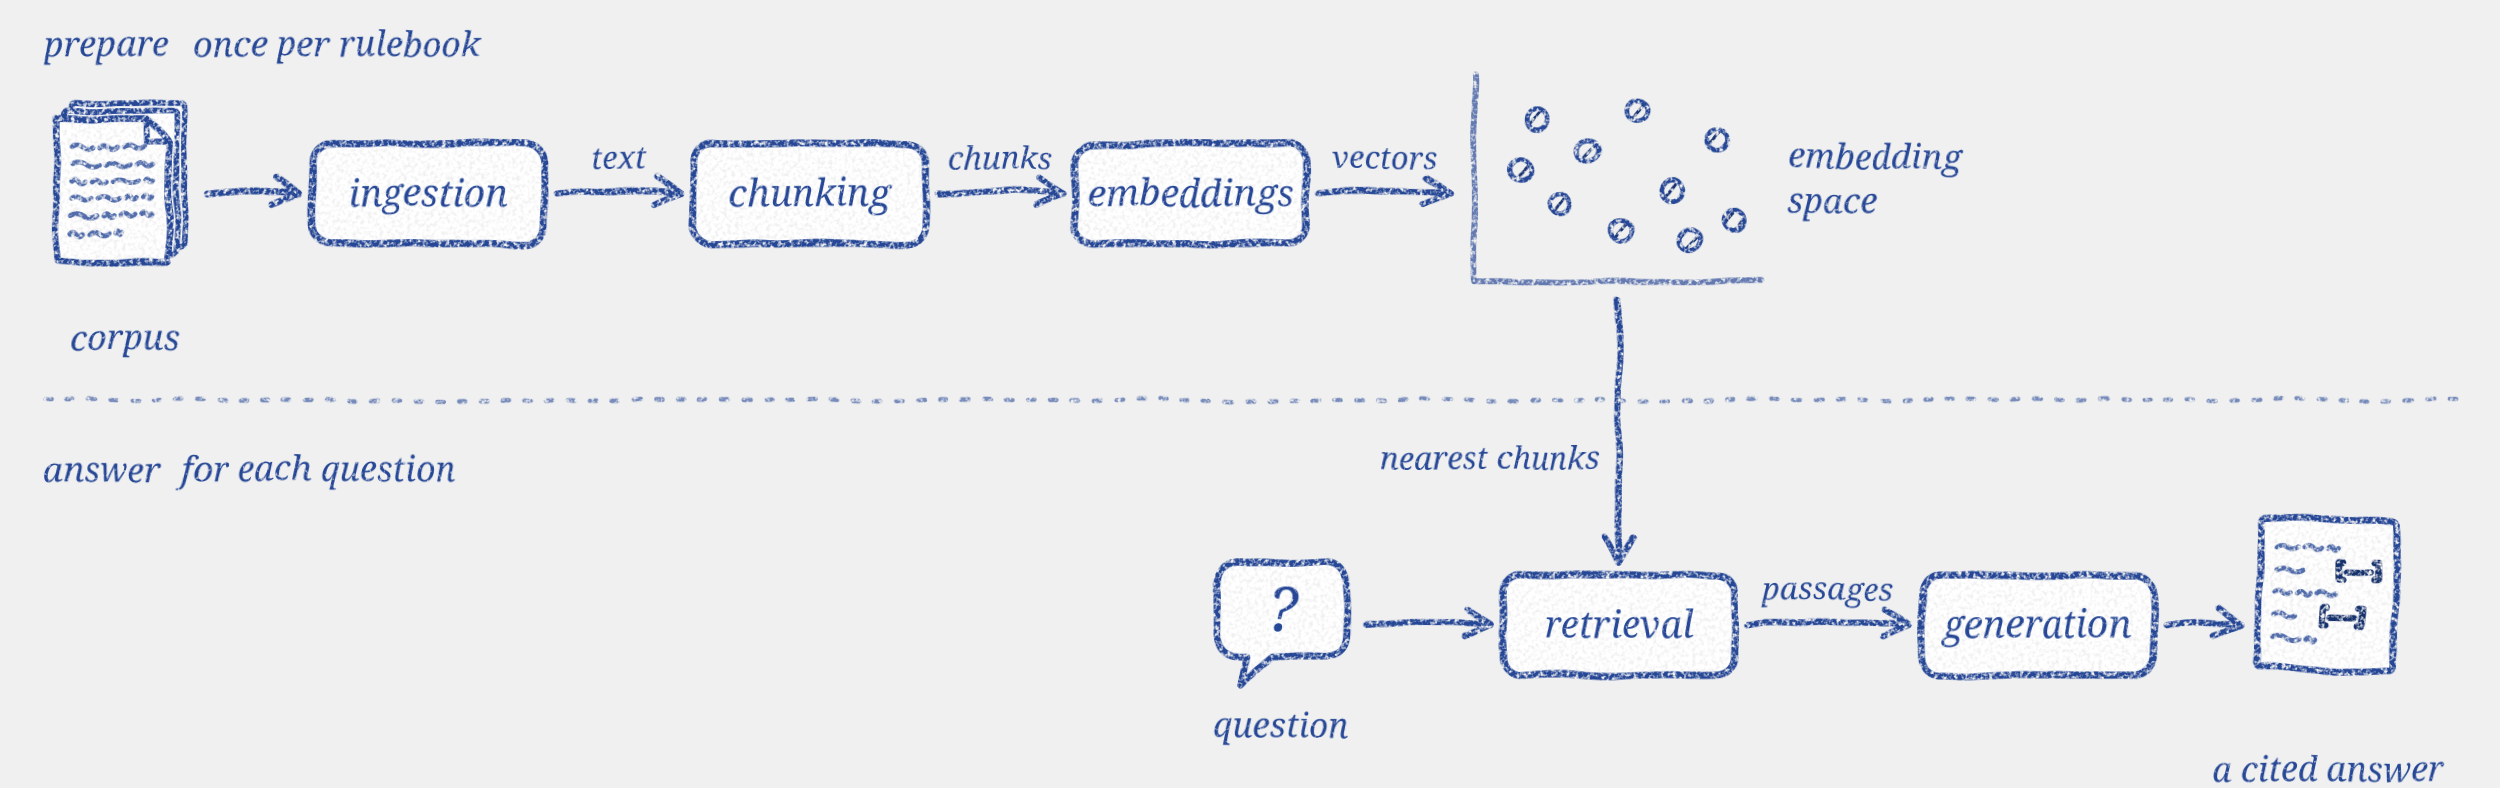
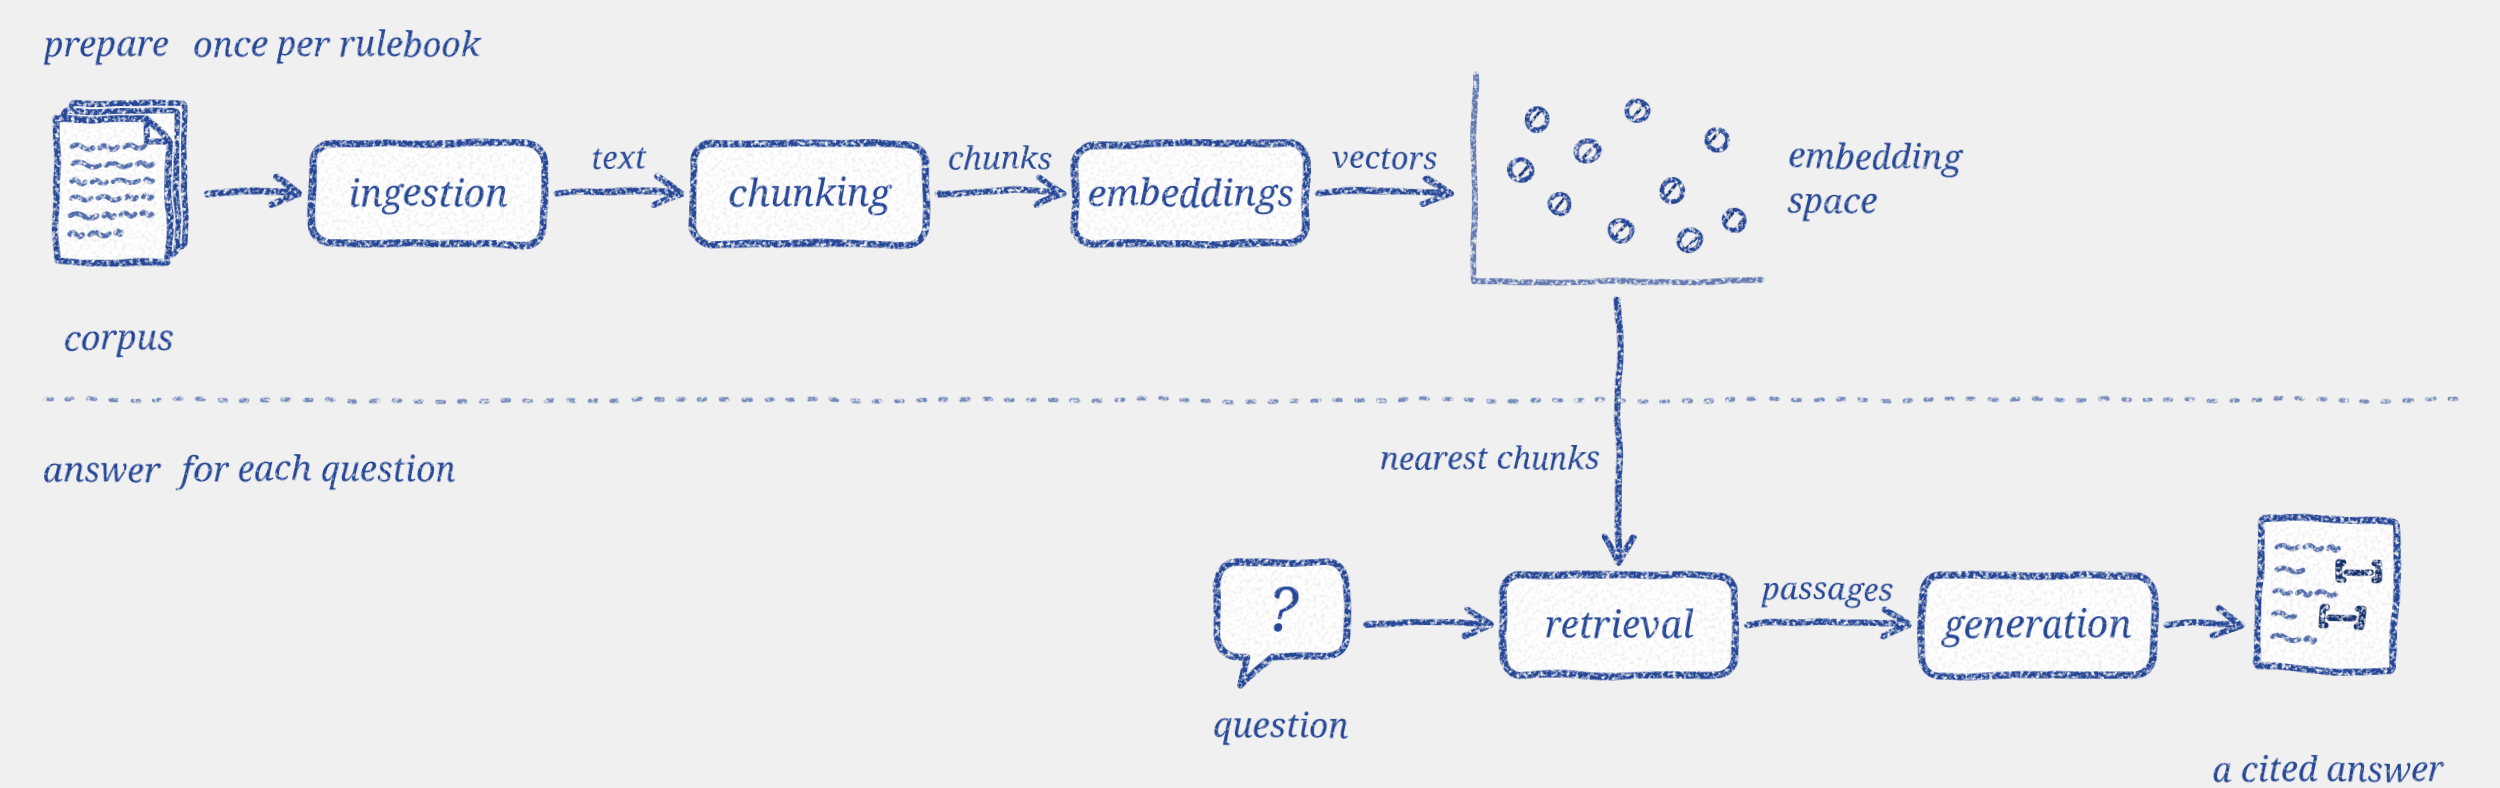
<svg xmlns="http://www.w3.org/2000/svg" viewBox="0 0 800 252" role="img" aria-label="Flow in two parts. Prepare, once per rulebook: a rulebook corpus through ingestion, chunking and embeddings into embedding space. Answer, for each question: retrieval searches that space, and generation writes a cited answer">
  <style>.ink path, .ink rect, .ink ellipse, .ink polygon, .ink circle { vector-effect: non-scaling-stroke; } .lines text { display: none; } .words :not(g):not(text) { display: none; }</style>
  <defs>
    <filter id="crayon" x="-5%" y="-5%" width="110%" height="110%">
      <feTurbulence type="fractalNoise" baseFrequency="0.05" numOctaves="2" seed="4" result="wob" />
      <feDisplacementMap in="SourceGraphic" in2="wob" scale="2.2" xChannelSelector="R" yChannelSelector="G" result="moved" />
      <feTurbulence type="fractalNoise" baseFrequency="0.8" numOctaves="2" seed="9" result="grain" />
      <feColorMatrix in="grain" type="matrix" values="0 0 0 0 0  0 0 0 0 0  0 0 0 0 0  -3 0 0 0 2.3" result="tooth" />
      <feComposite in="moved" in2="tooth" operator="in" />
    </filter>
    <filter id="crayon-words" x="-5%" y="-5%" width="110%" height="110%">
      <feTurbulence type="fractalNoise" baseFrequency="0.05" numOctaves="2" seed="4" result="wob" />
      <feDisplacementMap in="SourceGraphic" in2="wob" scale="1.4" xChannelSelector="R" yChannelSelector="G" result="moved" />
      <feTurbulence type="fractalNoise" baseFrequency="0.8" numOctaves="2" seed="9" result="grain" />
      <feColorMatrix in="grain" type="matrix" values="0 0 0 0 0  0 0 0 0 0  0 0 0 0 0  -3 0 0 0 2.8" result="tooth" />
      <feComposite in="moved" in2="tooth" operator="in" />
    </filter>
    <pattern id="h-tight-100" width="4" height="4" patternUnits="userSpaceOnUse" patternTransform="rotate(40) scale(1)">
      <line x1="0" y1="0" x2="0" y2="4" stroke="#18316d" stroke-width="2.0" opacity="1.0" />
    </pattern>
  </defs>
  <g class="ink lines" filter="url(#crayon)" fill="none" stroke="#264796" stroke-linecap="round" stroke-linejoin="round">
    <text x="14" y="18" text-anchor="start" font-family="Georgia, serif" font-style="italic" font-size="11" fill="#264796" stroke="none">prepare</text>
    <text x="62" y="18" text-anchor="start" font-family="Georgia, serif" font-style="italic" font-size="11" fill="#264796" stroke="none">once per rulebook</text>
    <g transform="translate(18 38) scale(0.62)">
      <rect x="8" y="-8" width="58" height="74" rx="2" fill="#fff" stroke-width="1.89" />
      <rect x="4" y="-4" width="58" height="74" rx="2" fill="#fff" stroke-width="1.89" />
      <g transform="rotate(0.0 29.0 37.0)">
        <path d="M0 0 L46 0 L58 12 L58 74 L0 74 Z" fill="#fff" stroke-width="2.17" />
        <path d="M46 0 L46 12 L58 12" stroke-width="1.74" />
        <path d="M8.0 14.0 q 2.8 -2 5.5 0 t 5.5 0 M22.5 14.0 q 2.2 -2 4.5 0 t 4.5 0 M35.0 14.0 q 2.5 -2 5.0 0 t 5.0 0 M8.0 23.0 q 3.5 -2 7.0 0 t 7.0 0 M25.5 23.0 q 3.2 -2 6.5 0 t 6.5 0 M42.0 23.0 q 2.0 -2 4.0 0 t 4.0 0 M8.0 32.0 q 1.8 -2 3.5 0 t 3.5 0 M18.5 32.0 q 1.8 -2 3.5 0 t 3.5 0 M29.0 32.0 q 3.5 -2 7.0 0 t 7.0 0 M46.5 32.0 q 0.9 -2 1.8 0 t 1.8 0 M8.0 41.0 q 2.5 -2 5.0 0 t 5.0 0 M21.5 41.0 q 2.8 -2 5.5 0 t 5.5 0 M36.0 41.0 q 1.5 -2 3.0 0 t 3.0 0 M45.5 41.0 q 1.1 -2 2.2 0 t 2.2 0 M8.0 50.0 q 3.2 -2 6.5 0 t 6.5 0 M24.5 50.0 q 1.2 -2 2.5 0 t 2.5 0 M33.0 50.0 q 2.0 -2 4.0 0 t 4.0 0 M44.5 50.0 q 1.2 -2 2.5 0 t 2.5 0 M8.0 59.0 q 1.5 -2 3.0 0 t 3.0 0 M17.5 59.0 q 2.2 -2 4.5 0 t 4.5 0 M30.0 59.0 q 0.8 -2 1.6 0 t 1.6 0" stroke-width="1.59" opacity="0.8" />
      </g>
    </g>
-     <text x="40" y="112" text-anchor="middle" font-family="Georgia, serif" font-style="italic" font-size="11" fill="#264796" stroke="none">corpus</text>
+     <text x="38" y="112" text-anchor="middle" font-family="Georgia, serif" font-style="italic" font-size="11" fill="#264796" stroke="none">corpus</text>
    <path d="M66.0 62.0 Q 81.0 60.0 96.0 62.0" stroke-width="2.03" />
    <path d="M88.7 56.6 L96.0 62.0 L87.5 65.3" stroke-width="2.03" />
    <rect x="100" y="46" width="74" height="32" rx="6" fill="#fff" stroke-width="2.32" />
    <text x="137.0" y="66" text-anchor="middle" font-family="Georgia, serif" font-style="italic" font-size="12" fill="#264796" stroke="none">ingestion</text>
    <rect x="222" y="46" width="74" height="32" rx="6" fill="#fff" stroke-width="2.32" />
    <text x="259.0" y="66" text-anchor="middle" font-family="Georgia, serif" font-style="italic" font-size="12" fill="#264796" stroke="none">chunking</text>
    <rect x="344" y="46" width="74" height="32" rx="6" fill="#fff" stroke-width="2.32" />
    <text x="381.0" y="66" text-anchor="middle" font-family="Georgia, serif" font-style="italic" font-size="12" fill="#264796" stroke="none">embeddings</text>
    <path d="M178.0 62.0 Q 198.0 60.0 218.0 62.0" stroke-width="2.03" />
    <path d="M210.5 56.8 L218.0 62.0 L209.6 65.6" stroke-width="2.03" />
    <text x="198.0" y="54.0" text-anchor="middle" font-family="Georgia, serif" font-style="italic" font-size="10" fill="#264796" stroke="none">text</text>
    <path d="M300.0 62.0 Q 320.0 60.0 340.0 62.0" stroke-width="2.03" />
    <path d="M332.5 56.8 L340.0 62.0 L331.6 65.6" stroke-width="2.03" />
    <text x="320.0" y="54.0" text-anchor="middle" font-family="Georgia, serif" font-style="italic" font-size="10" fill="#264796" stroke="none">chunks</text>
    <path d="M422.0 62.0 Q 443.0 60.0 464.0 62.0" stroke-width="2.03" />
    <path d="M456.5 56.9 L464.0 62.0 L455.6 65.6" stroke-width="2.03" />
    <text x="443.0" y="54.0" text-anchor="middle" font-family="Georgia, serif" font-style="italic" font-size="10" fill="#264796" stroke="none">vectors</text>
    <path d="M472 24 L472 90 L564 90" stroke-width="1.89" opacity="0.7" />
    <circle cx="491.8" cy="38.4" r="3.4" fill="url(#h-tight-100)" stroke-width="1.59" />
    <circle cx="508.0" cy="48.0" r="3.4" fill="url(#h-tight-100)" stroke-width="1.59" />
    <circle cx="524.2" cy="35.2" r="3.4" fill="url(#h-tight-100)" stroke-width="1.59" />
    <circle cx="499.0" cy="65.6" r="3.4" fill="url(#h-tight-100)" stroke-width="1.59" />
    <circle cx="535.0" cy="60.8" r="3.4" fill="url(#h-tight-100)" stroke-width="1.59" />
    <circle cx="549.4" cy="44.8" r="3.4" fill="url(#h-tight-100)" stroke-width="1.59" />
    <circle cx="518.8" cy="73.6" r="3.4" fill="url(#h-tight-100)" stroke-width="1.59" />
    <circle cx="554.8" cy="70.4" r="3.4" fill="url(#h-tight-100)" stroke-width="1.59" />
    <circle cx="486.4" cy="54.4" r="3.4" fill="url(#h-tight-100)" stroke-width="1.59" />
    <circle cx="540.4" cy="76.8" r="3.4" fill="url(#h-tight-100)" stroke-width="1.59" />
    <text x="572" y="54" text-anchor="start" font-family="Georgia, serif" font-style="italic" font-size="11" fill="#264796" stroke="none">embedding</text>
    <text x="572" y="68" text-anchor="start" font-family="Georgia, serif" font-style="italic" font-size="11" fill="#264796" stroke="none">space</text>
    <path d="M14 128 H786" stroke-width="1.45" stroke-dasharray="2 5" opacity="0.6" />
    <text x="14" y="154" text-anchor="start" font-family="Georgia, serif" font-style="italic" font-size="11" fill="#264796" stroke="none">answer</text>
    <text x="58" y="154" text-anchor="start" font-family="Georgia, serif" font-style="italic" font-size="11" fill="#264796" stroke="none">for each question</text>
    <path d="M397.0 180 H423.0 Q431.0 180 431.0 188 V202 Q431.0 210 423.0 210 H407.0 L397.0 219 L399.0 210 H397.0 Q389.0 210 389.0 202 V188 Q389.0 180 397.0 180 Z" fill="#fff" stroke-width="2.17" />
    <text x="410.0" y="202.0" text-anchor="middle" font-family="Georgia, serif" font-style="italic" font-size="20" fill="#264796" stroke="none">?</text>
    <text x="410.0" y="236" text-anchor="middle" font-family="Georgia, serif" font-style="italic" font-size="11" fill="#264796" stroke="none">question</text>
    <path d="M437.0 200.0 Q 457.0 198.0 477.0 200.0" stroke-width="2.03" />
    <path d="M469.5 194.8 L477.0 200.0 L468.6 203.6" stroke-width="2.03" />
    <rect x="481.0" y="184" width="74" height="32" rx="6" fill="#fff" stroke-width="2.32" />
    <text x="518.0" y="204" text-anchor="middle" font-family="Georgia, serif" font-style="italic" font-size="12" fill="#264796" stroke="none">retrieval</text>
    <path d="M518.0 96.0 Q 518.0 138.0 518.0 180.0" stroke-width="2.03" />
    <path d="M522.4 172.0 L518.0 180.0 L513.6 172.0" stroke-width="2.03" />
    <text x="512.0" y="150" text-anchor="end" font-family="Georgia, serif" font-style="italic" font-size="10" fill="#264796" stroke="none">nearest chunks</text>
    <path d="M559.0 200.0 Q 585.0 198.0 611.0 200.0" stroke-width="2.03" />
    <path d="M603.4 195.0 L611.0 200.0 L602.7 203.8" stroke-width="2.03" />
    <text x="585.0" y="192.0" text-anchor="middle" font-family="Georgia, serif" font-style="italic" font-size="10" fill="#264796" stroke="none">passages</text>
    <rect x="615.0" y="184" width="74" height="32" rx="6" fill="#fff" stroke-width="2.32" />
    <text x="652.0" y="204" text-anchor="middle" font-family="Georgia, serif" font-style="italic" font-size="12" fill="#264796" stroke="none">generation</text>
    <path d="M693.0 200.0 Q 705.0 198.0 717.0 200.0" stroke-width="2.03" />
    <path d="M709.8 194.3 L717.0 200.0 L708.4 203.0" stroke-width="2.03" />
    <g transform="translate(723.0 166) scale(0.62)">
      <g transform="rotate(2 35.0 39.0)">
        <rect x="0" y="0" width="70" height="78" rx="2" fill="#fff" stroke-width="2.17" />
        <path d="M8.0 15.0 q 2.8 -2 5.5 0 t 5.5 0 M22.5 15.0 q 2.2 -2 4.5 0 t 4.5 0 M35.0 15.0 q 1.3 -2 2.7 0 t 2.7 0" stroke-width="1.59" opacity="0.8" />
        <path d="M8.0 27.0 q 3.5 -2 7.0 0 t 7.0 0" stroke-width="1.59" opacity="0.8" />
        <path d="M43 22 h-2 v9 h2 M59 22 h2 v9 h-2" stroke="#18316d" stroke-width="2.17" />
        <path d="M45 27 h12" stroke="#18316d" stroke-width="2.03" />
        <path d="M8.0 39.0 q 1.8 -2 3.5 0 t 3.5 0 M18.5 39.0 q 1.8 -2 3.5 0 t 3.5 0 M29.0 39.0 q 2.6 -2 5.1 0 t 5.1 0" stroke-width="1.59" opacity="0.8" />
        <path d="M8.0 51.0 q 2.5 -2 5.0 0 t 5.0 0" stroke-width="1.59" opacity="0.8" />
        <path d="M35 46 h-2 v9 h2 M51 46 h2 v9 h-2" stroke="#18316d" stroke-width="2.17" />
        <path d="M37 51 h12" stroke="#18316d" stroke-width="2.03" />
        <path d="M8.0 63.0 q 3.2 -2 6.5 0 t 6.5 0 M24.5 63.0 q 1.2 -2 2.5 0 t 2.5 0" stroke-width="1.59" opacity="0.8" />
      </g>
    </g>
    <text x="745.0" y="250" text-anchor="middle" font-family="Georgia, serif" font-style="italic" font-size="11" fill="#264796" stroke="none">a cited answer</text>
  </g>
  <g class="ink words" filter="url(#crayon-words)" fill="none" stroke="#264796" stroke-linecap="round" stroke-linejoin="round">
    <text x="14" y="18" text-anchor="start" font-family="Georgia, serif" font-style="italic" font-size="11" fill="#264796" stroke="none">prepare</text>
    <text x="62" y="18" text-anchor="start" font-family="Georgia, serif" font-style="italic" font-size="11" fill="#264796" stroke="none">once per rulebook</text>
    <g transform="translate(18 38) scale(0.62)">
      <rect x="8" y="-8" width="58" height="74" rx="2" fill="#fff" stroke-width="1.89" />
      <rect x="4" y="-4" width="58" height="74" rx="2" fill="#fff" stroke-width="1.89" />
      <g transform="rotate(0.0 29.0 37.0)">
        <path d="M0 0 L46 0 L58 12 L58 74 L0 74 Z" fill="#fff" stroke-width="2.17" />
        <path d="M46 0 L46 12 L58 12" stroke-width="1.74" />
        <path d="M8.0 14.0 q 2.8 -2 5.5 0 t 5.5 0 M22.5 14.0 q 2.2 -2 4.5 0 t 4.5 0 M35.0 14.0 q 2.5 -2 5.0 0 t 5.0 0 M8.0 23.0 q 3.5 -2 7.0 0 t 7.0 0 M25.5 23.0 q 3.2 -2 6.5 0 t 6.5 0 M42.0 23.0 q 2.0 -2 4.0 0 t 4.0 0 M8.0 32.0 q 1.8 -2 3.5 0 t 3.5 0 M18.5 32.0 q 1.8 -2 3.5 0 t 3.5 0 M29.0 32.0 q 3.5 -2 7.0 0 t 7.0 0 M46.5 32.0 q 0.9 -2 1.8 0 t 1.8 0 M8.0 41.0 q 2.5 -2 5.0 0 t 5.0 0 M21.5 41.0 q 2.8 -2 5.5 0 t 5.5 0 M36.0 41.0 q 1.5 -2 3.0 0 t 3.0 0 M45.5 41.0 q 1.1 -2 2.2 0 t 2.2 0 M8.0 50.0 q 3.2 -2 6.5 0 t 6.5 0 M24.5 50.0 q 1.2 -2 2.5 0 t 2.5 0 M33.0 50.0 q 2.0 -2 4.0 0 t 4.0 0 M44.5 50.0 q 1.2 -2 2.5 0 t 2.5 0 M8.0 59.0 q 1.5 -2 3.0 0 t 3.0 0 M17.5 59.0 q 2.2 -2 4.5 0 t 4.5 0 M30.0 59.0 q 0.8 -2 1.6 0 t 1.6 0" stroke-width="1.59" opacity="0.8" />
      </g>
    </g>
-     <text x="40" y="112" text-anchor="middle" font-family="Georgia, serif" font-style="italic" font-size="11" fill="#264796" stroke="none">corpus</text>
+     <text x="38" y="112" text-anchor="middle" font-family="Georgia, serif" font-style="italic" font-size="11" fill="#264796" stroke="none">corpus</text>
    <path d="M66.0 62.0 Q 81.0 60.0 96.0 62.0" stroke-width="2.03" />
    <path d="M88.7 56.6 L96.0 62.0 L87.5 65.3" stroke-width="2.03" />
    <rect x="100" y="46" width="74" height="32" rx="6" fill="#fff" stroke-width="2.32" />
    <text x="137.0" y="66" text-anchor="middle" font-family="Georgia, serif" font-style="italic" font-size="12" fill="#264796" stroke="none">ingestion</text>
    <rect x="222" y="46" width="74" height="32" rx="6" fill="#fff" stroke-width="2.32" />
    <text x="259.0" y="66" text-anchor="middle" font-family="Georgia, serif" font-style="italic" font-size="12" fill="#264796" stroke="none">chunking</text>
    <rect x="344" y="46" width="74" height="32" rx="6" fill="#fff" stroke-width="2.32" />
    <text x="381.0" y="66" text-anchor="middle" font-family="Georgia, serif" font-style="italic" font-size="12" fill="#264796" stroke="none">embeddings</text>
    <path d="M178.0 62.0 Q 198.0 60.0 218.0 62.0" stroke-width="2.03" />
    <path d="M210.5 56.8 L218.0 62.0 L209.6 65.6" stroke-width="2.03" />
    <text x="198.0" y="54.0" text-anchor="middle" font-family="Georgia, serif" font-style="italic" font-size="10" fill="#264796" stroke="none">text</text>
    <path d="M300.0 62.0 Q 320.0 60.0 340.0 62.0" stroke-width="2.03" />
    <path d="M332.5 56.8 L340.0 62.0 L331.6 65.6" stroke-width="2.03" />
    <text x="320.0" y="54.0" text-anchor="middle" font-family="Georgia, serif" font-style="italic" font-size="10" fill="#264796" stroke="none">chunks</text>
    <path d="M422.0 62.0 Q 443.0 60.0 464.0 62.0" stroke-width="2.03" />
    <path d="M456.5 56.9 L464.0 62.0 L455.6 65.6" stroke-width="2.03" />
    <text x="443.0" y="54.0" text-anchor="middle" font-family="Georgia, serif" font-style="italic" font-size="10" fill="#264796" stroke="none">vectors</text>
    <path d="M472 24 L472 90 L564 90" stroke-width="1.89" opacity="0.7" />
    <circle cx="491.8" cy="38.4" r="3.4" fill="url(#h-tight-100)" stroke-width="1.59" />
    <circle cx="508.0" cy="48.0" r="3.4" fill="url(#h-tight-100)" stroke-width="1.59" />
    <circle cx="524.2" cy="35.2" r="3.4" fill="url(#h-tight-100)" stroke-width="1.59" />
    <circle cx="499.0" cy="65.6" r="3.4" fill="url(#h-tight-100)" stroke-width="1.59" />
    <circle cx="535.0" cy="60.8" r="3.4" fill="url(#h-tight-100)" stroke-width="1.59" />
    <circle cx="549.4" cy="44.8" r="3.4" fill="url(#h-tight-100)" stroke-width="1.59" />
    <circle cx="518.8" cy="73.6" r="3.4" fill="url(#h-tight-100)" stroke-width="1.59" />
    <circle cx="554.8" cy="70.4" r="3.4" fill="url(#h-tight-100)" stroke-width="1.59" />
    <circle cx="486.4" cy="54.4" r="3.4" fill="url(#h-tight-100)" stroke-width="1.59" />
    <circle cx="540.4" cy="76.8" r="3.4" fill="url(#h-tight-100)" stroke-width="1.59" />
    <text x="572" y="54" text-anchor="start" font-family="Georgia, serif" font-style="italic" font-size="11" fill="#264796" stroke="none">embedding</text>
    <text x="572" y="68" text-anchor="start" font-family="Georgia, serif" font-style="italic" font-size="11" fill="#264796" stroke="none">space</text>
    <path d="M14 128 H786" stroke-width="1.45" stroke-dasharray="2 5" opacity="0.6" />
    <text x="14" y="154" text-anchor="start" font-family="Georgia, serif" font-style="italic" font-size="11" fill="#264796" stroke="none">answer</text>
    <text x="58" y="154" text-anchor="start" font-family="Georgia, serif" font-style="italic" font-size="11" fill="#264796" stroke="none">for each question</text>
    <path d="M397.0 180 H423.0 Q431.0 180 431.0 188 V202 Q431.0 210 423.0 210 H407.0 L397.0 219 L399.0 210 H397.0 Q389.0 210 389.0 202 V188 Q389.0 180 397.0 180 Z" fill="#fff" stroke-width="2.17" />
    <text x="410.0" y="202.0" text-anchor="middle" font-family="Georgia, serif" font-style="italic" font-size="20" fill="#264796" stroke="none">?</text>
    <text x="410.0" y="236" text-anchor="middle" font-family="Georgia, serif" font-style="italic" font-size="11" fill="#264796" stroke="none">question</text>
    <path d="M437.0 200.0 Q 457.0 198.0 477.0 200.0" stroke-width="2.03" />
    <path d="M469.5 194.8 L477.0 200.0 L468.6 203.6" stroke-width="2.03" />
    <rect x="481.0" y="184" width="74" height="32" rx="6" fill="#fff" stroke-width="2.32" />
    <text x="518.0" y="204" text-anchor="middle" font-family="Georgia, serif" font-style="italic" font-size="12" fill="#264796" stroke="none">retrieval</text>
    <path d="M518.0 96.0 Q 518.0 138.0 518.0 180.0" stroke-width="2.03" />
    <path d="M522.4 172.0 L518.0 180.0 L513.6 172.0" stroke-width="2.03" />
    <text x="512.0" y="150" text-anchor="end" font-family="Georgia, serif" font-style="italic" font-size="10" fill="#264796" stroke="none">nearest chunks</text>
    <path d="M559.0 200.0 Q 585.0 198.0 611.0 200.0" stroke-width="2.03" />
    <path d="M603.4 195.0 L611.0 200.0 L602.7 203.8" stroke-width="2.03" />
    <text x="585.0" y="192.0" text-anchor="middle" font-family="Georgia, serif" font-style="italic" font-size="10" fill="#264796" stroke="none">passages</text>
    <rect x="615.0" y="184" width="74" height="32" rx="6" fill="#fff" stroke-width="2.32" />
    <text x="652.0" y="204" text-anchor="middle" font-family="Georgia, serif" font-style="italic" font-size="12" fill="#264796" stroke="none">generation</text>
    <path d="M693.0 200.0 Q 705.0 198.0 717.0 200.0" stroke-width="2.03" />
    <path d="M709.8 194.3 L717.0 200.0 L708.4 203.0" stroke-width="2.03" />
    <g transform="translate(723.0 166) scale(0.62)">
      <g transform="rotate(2 35.0 39.0)">
        <rect x="0" y="0" width="70" height="78" rx="2" fill="#fff" stroke-width="2.17" />
        <path d="M8.0 15.0 q 2.8 -2 5.5 0 t 5.5 0 M22.5 15.0 q 2.2 -2 4.5 0 t 4.5 0 M35.0 15.0 q 1.3 -2 2.7 0 t 2.7 0" stroke-width="1.59" opacity="0.8" />
        <path d="M8.0 27.0 q 3.5 -2 7.0 0 t 7.0 0" stroke-width="1.59" opacity="0.8" />
        <path d="M43 22 h-2 v9 h2 M59 22 h2 v9 h-2" stroke="#18316d" stroke-width="2.17" />
        <path d="M45 27 h12" stroke="#18316d" stroke-width="2.03" />
        <path d="M8.0 39.0 q 1.8 -2 3.5 0 t 3.5 0 M18.5 39.0 q 1.8 -2 3.5 0 t 3.5 0 M29.0 39.0 q 2.6 -2 5.1 0 t 5.1 0" stroke-width="1.59" opacity="0.8" />
        <path d="M8.0 51.0 q 2.5 -2 5.0 0 t 5.0 0" stroke-width="1.59" opacity="0.8" />
        <path d="M35 46 h-2 v9 h2 M51 46 h2 v9 h-2" stroke="#18316d" stroke-width="2.17" />
        <path d="M37 51 h12" stroke="#18316d" stroke-width="2.03" />
        <path d="M8.0 63.0 q 3.2 -2 6.5 0 t 6.5 0 M24.5 63.0 q 1.2 -2 2.5 0 t 2.5 0" stroke-width="1.59" opacity="0.8" />
      </g>
    </g>
    <text x="745.0" y="250" text-anchor="middle" font-family="Georgia, serif" font-style="italic" font-size="11" fill="#264796" stroke="none">a cited answer</text>
  </g>
</svg>
